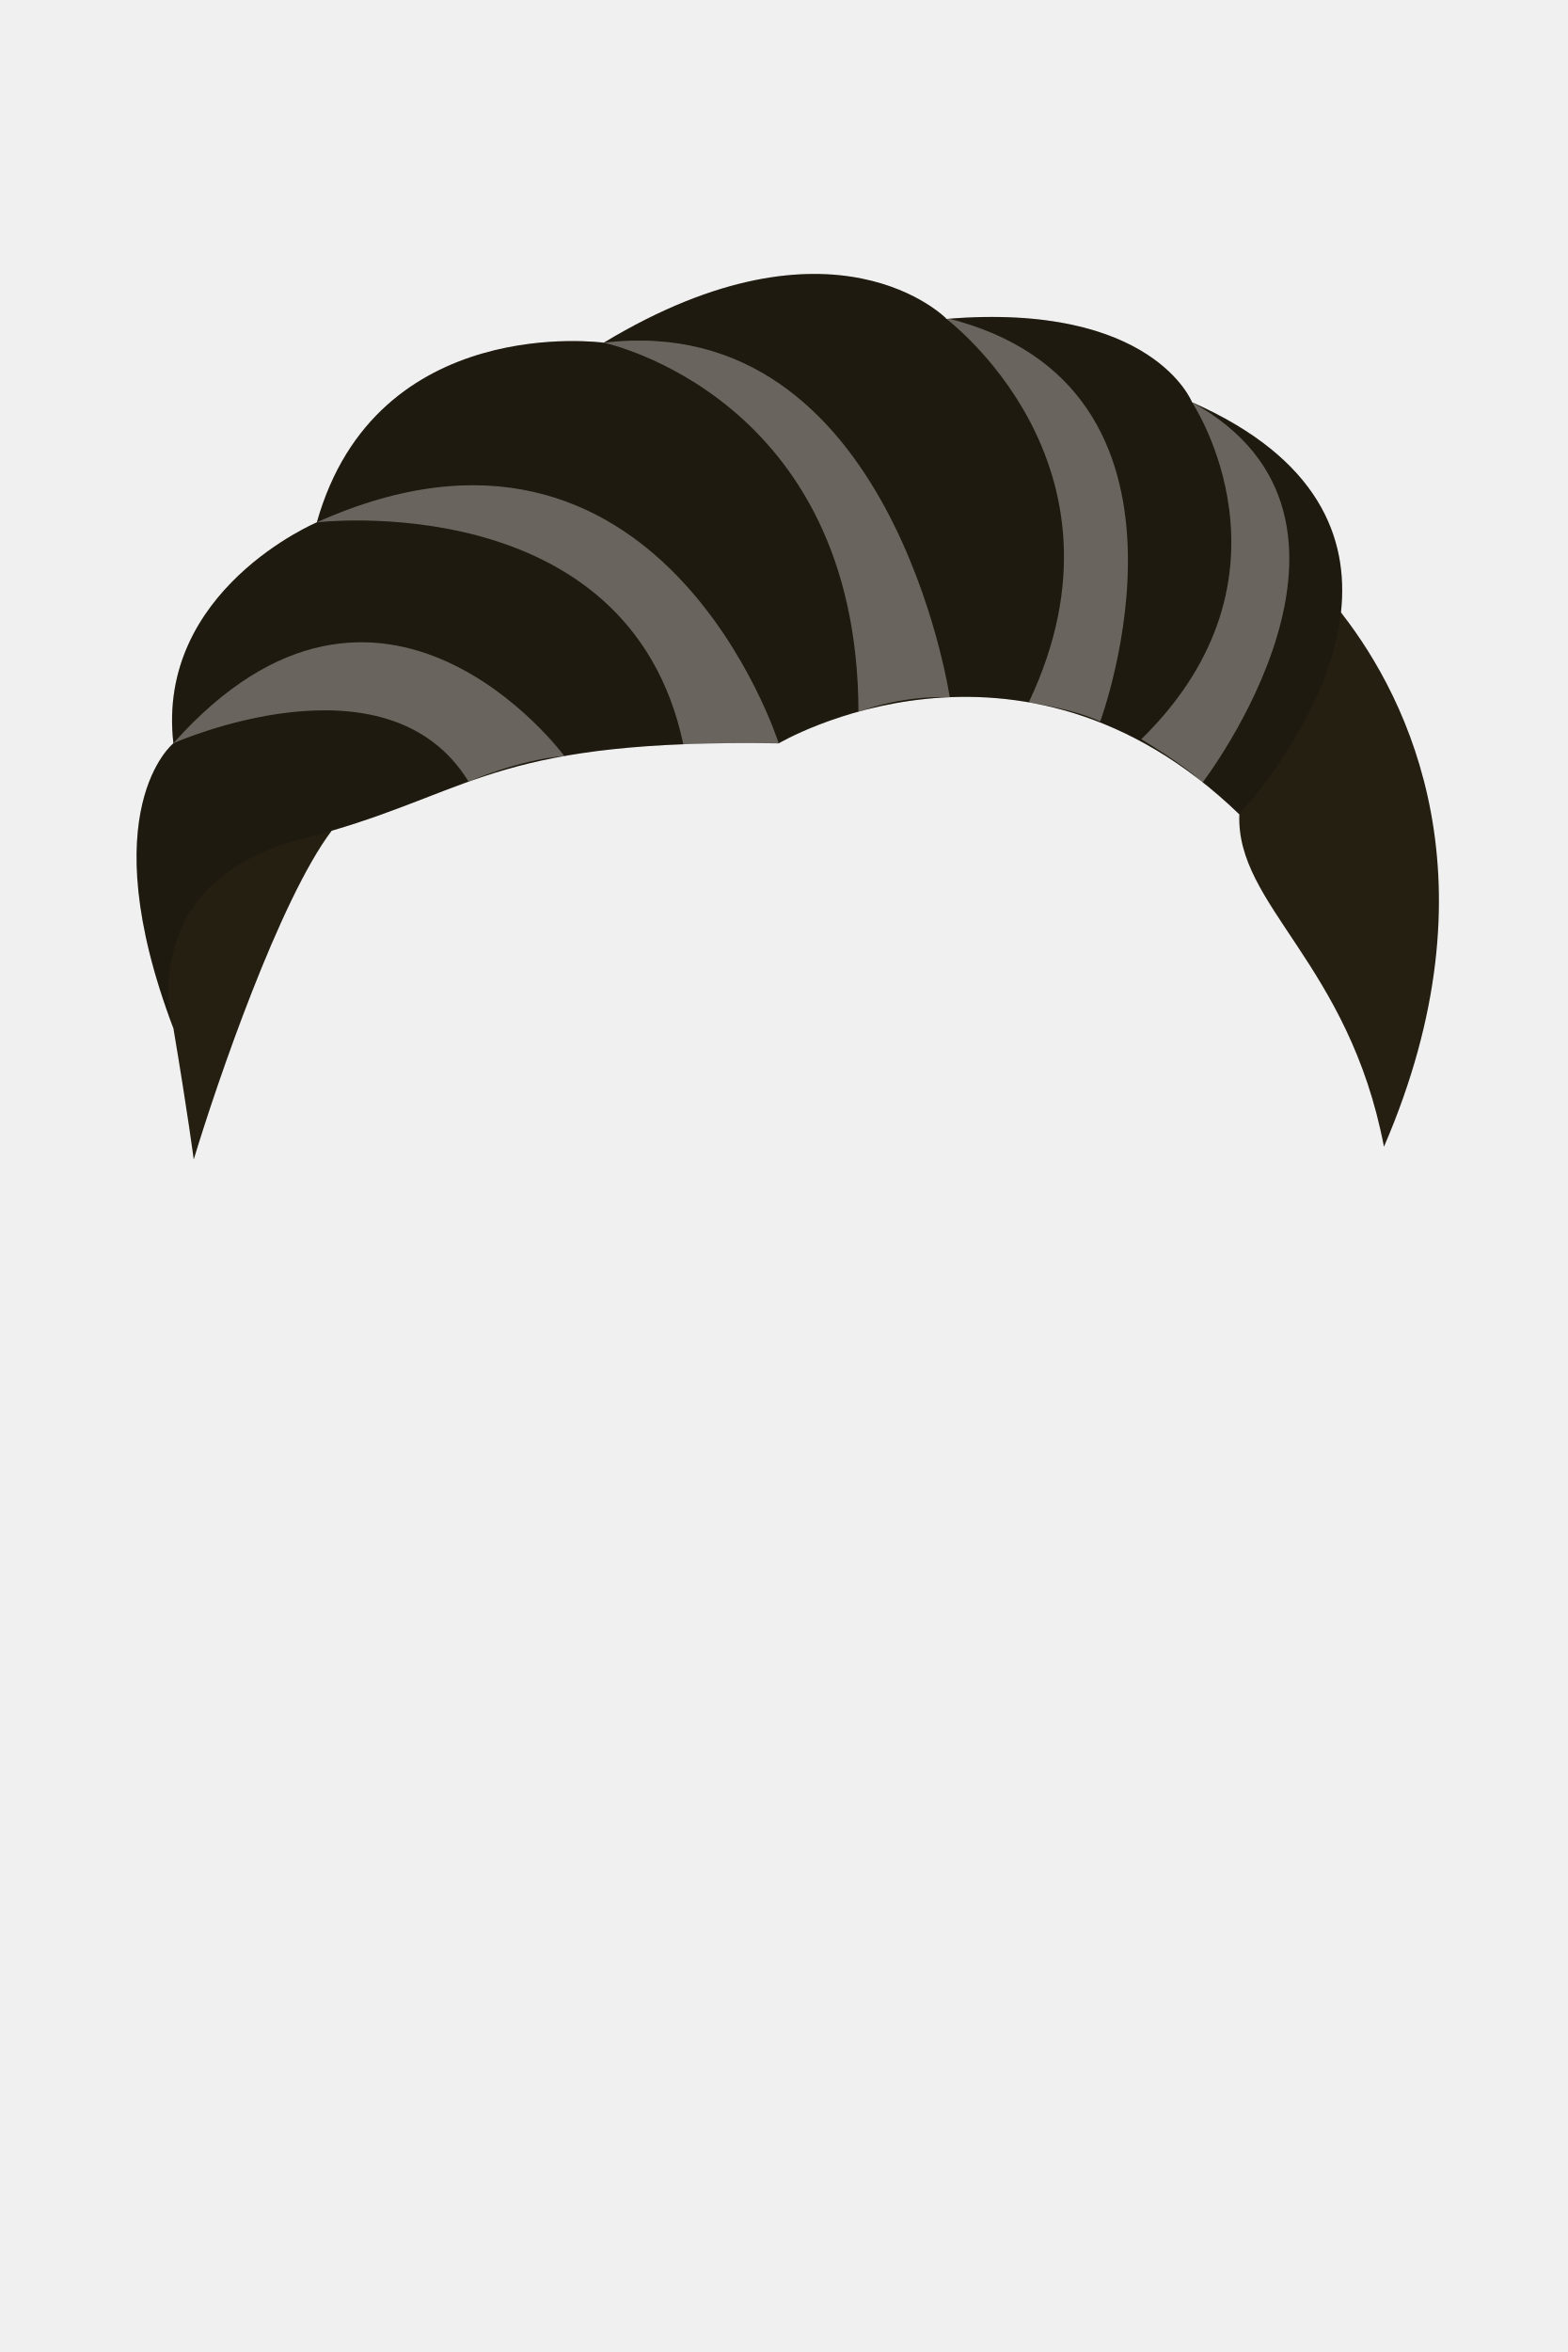
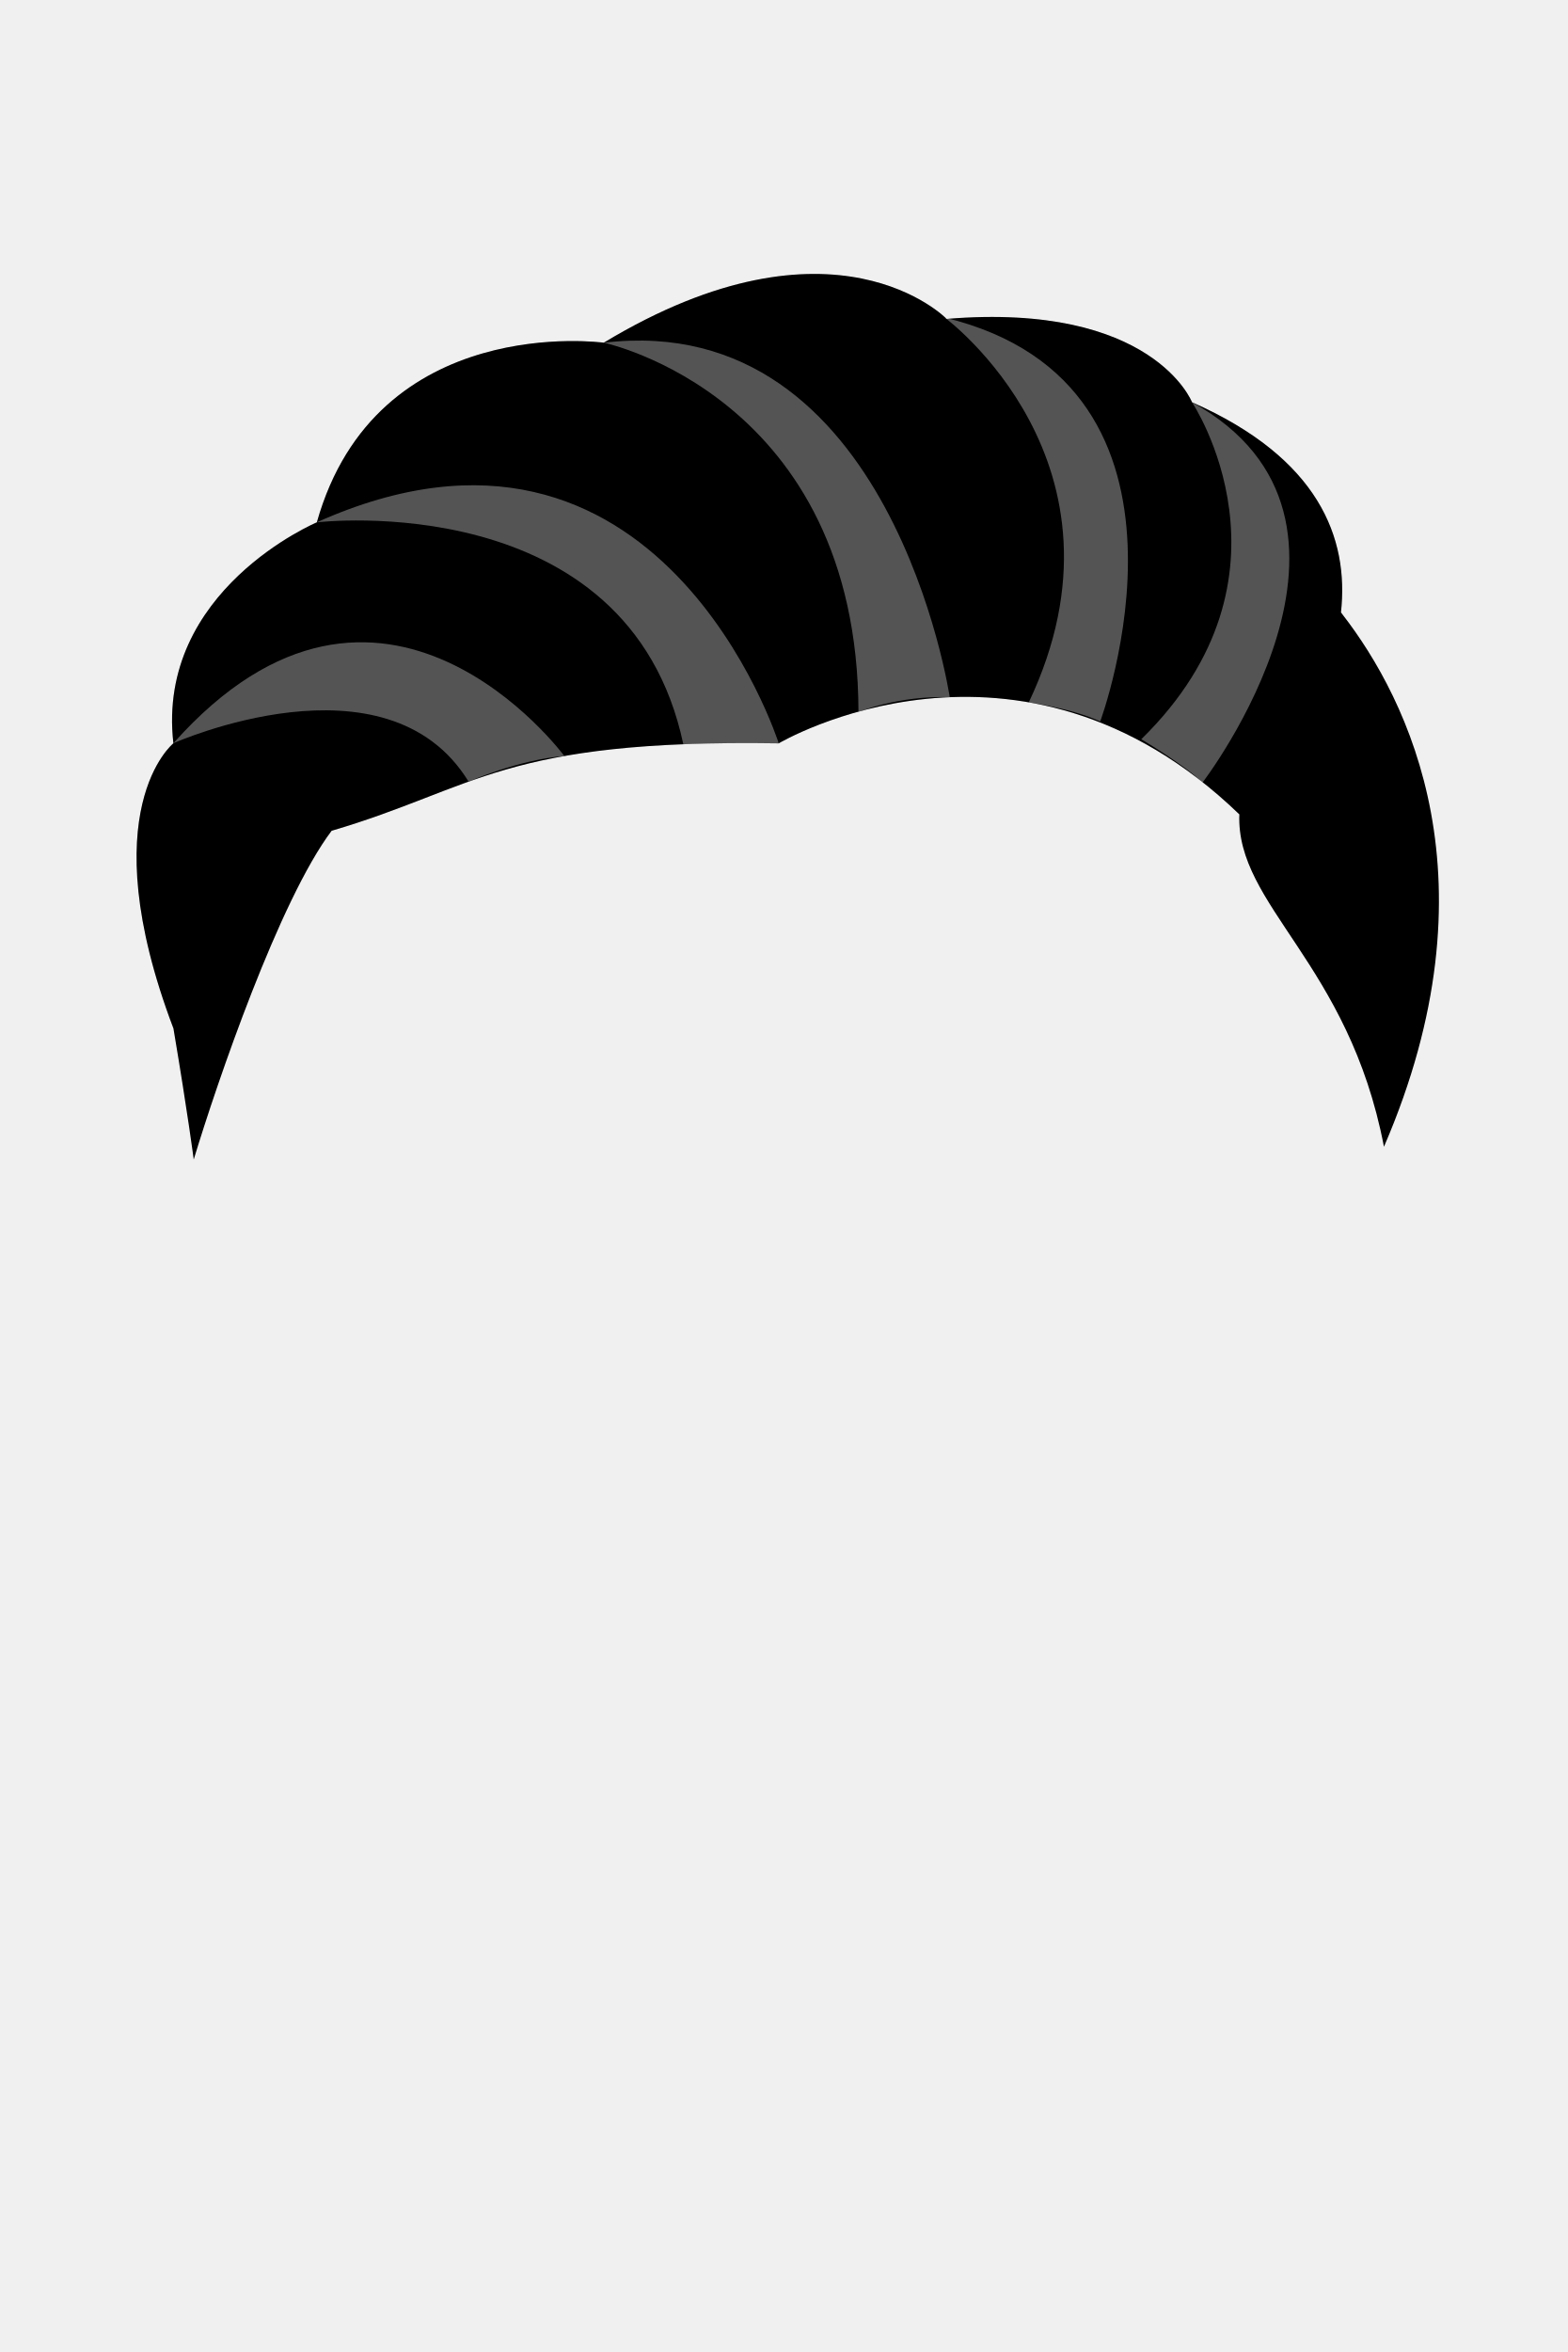
<svg xmlns="http://www.w3.org/2000/svg" id="Layer_1" version="1.1" viewBox="0 0 400 600">
  <defs>
    <style>
      .st0 {
        opacity: .33;
      }

      .st1 {
        fill: #fff;
      }

      .st2 {
        opacity: .15;
      }

      .st3 {
-         fill: #251f12;
+         fill: $[hairColor];
      }
    </style>
  </defs>
  <g id="hair_9">
    <path id="hair" class="st3" d="M342.56,156.75c-.13-.17-.28-.34-.41-.51,2.09-19-5.64-39.36-38-53.63,0,0-9.94-25.6-62.61-21.26,0,0-28.57-29.47-87.49,6.07,0,0-58.03-8-73.21,45.83,0,0-41.07,17.3-36.6,56.37,0,0-21.15,16.94,0,72.7,0,0,0-.01,0-.03,3.71,22.02,5.19,33.51,5.19,33.51,5.98-19.78,21.89-66.23,35.19-83.87,36.99-10.87,43.71-23.39,114.07-22.3,0,0,61.14-36.29,117.53,18.11-.88,23.35,27.92,37.85,36.9,84.8,29.28-67.82,6.25-114.07-10.55-135.76Z" />
    <g id="details">
      <path class="st2" d="M316.21,207.72s66.46-70.48-12.06-105.1c0,0-9.94-25.6-62.61-21.26,0,0-28.57-29.47-87.49,6.07,0,0-58.03-8-73.21,45.83,0,0-41.07,17.3-36.6,56.37,0,0-21.15,16.94,0,72.7,0,0-10.71-37.11,33.03-48.37,43.75-11.27,46.64-25.48,121.42-24.33,0,0,61.14-36.29,117.53,18.11Z" />
      <g class="st0">
        <path class="st1" d="M304.15,102.62s29.62,44.27-12.95,85.96c0,0,11.21,6.67,15.62,11.06,0,0,51.57-67.1-2.67-97.02Z" />
        <path class="st1" d="M241.06,81.02s50.42,37.17,21.43,98.16c0,0,11.13,1.55,18.23,4.87,0,0,31.87-85.74-39.66-103.03Z" />
        <path class="st1" d="M154.04,87.42s64.84,13.56,65,94.2c0,0,10.18-4.22,23.29-3.77,0,0-14.79-99.2-88.28-90.42Z" />
        <path class="st1" d="M80.84,133.25s79.53-9.51,93.52,56.65c0,0,9.52-.31,24.33-.29,0,0-30.35-95.6-117.85-56.37Z" />
        <path class="st1" d="M44.23,189.61s54.44-24.33,75.33,9.78c0,0,12.83-5.63,24.43-6.53,0,0-46.58-63.07-99.76-3.24Z" />
      </g>
    </g>
  </g>
</svg>
